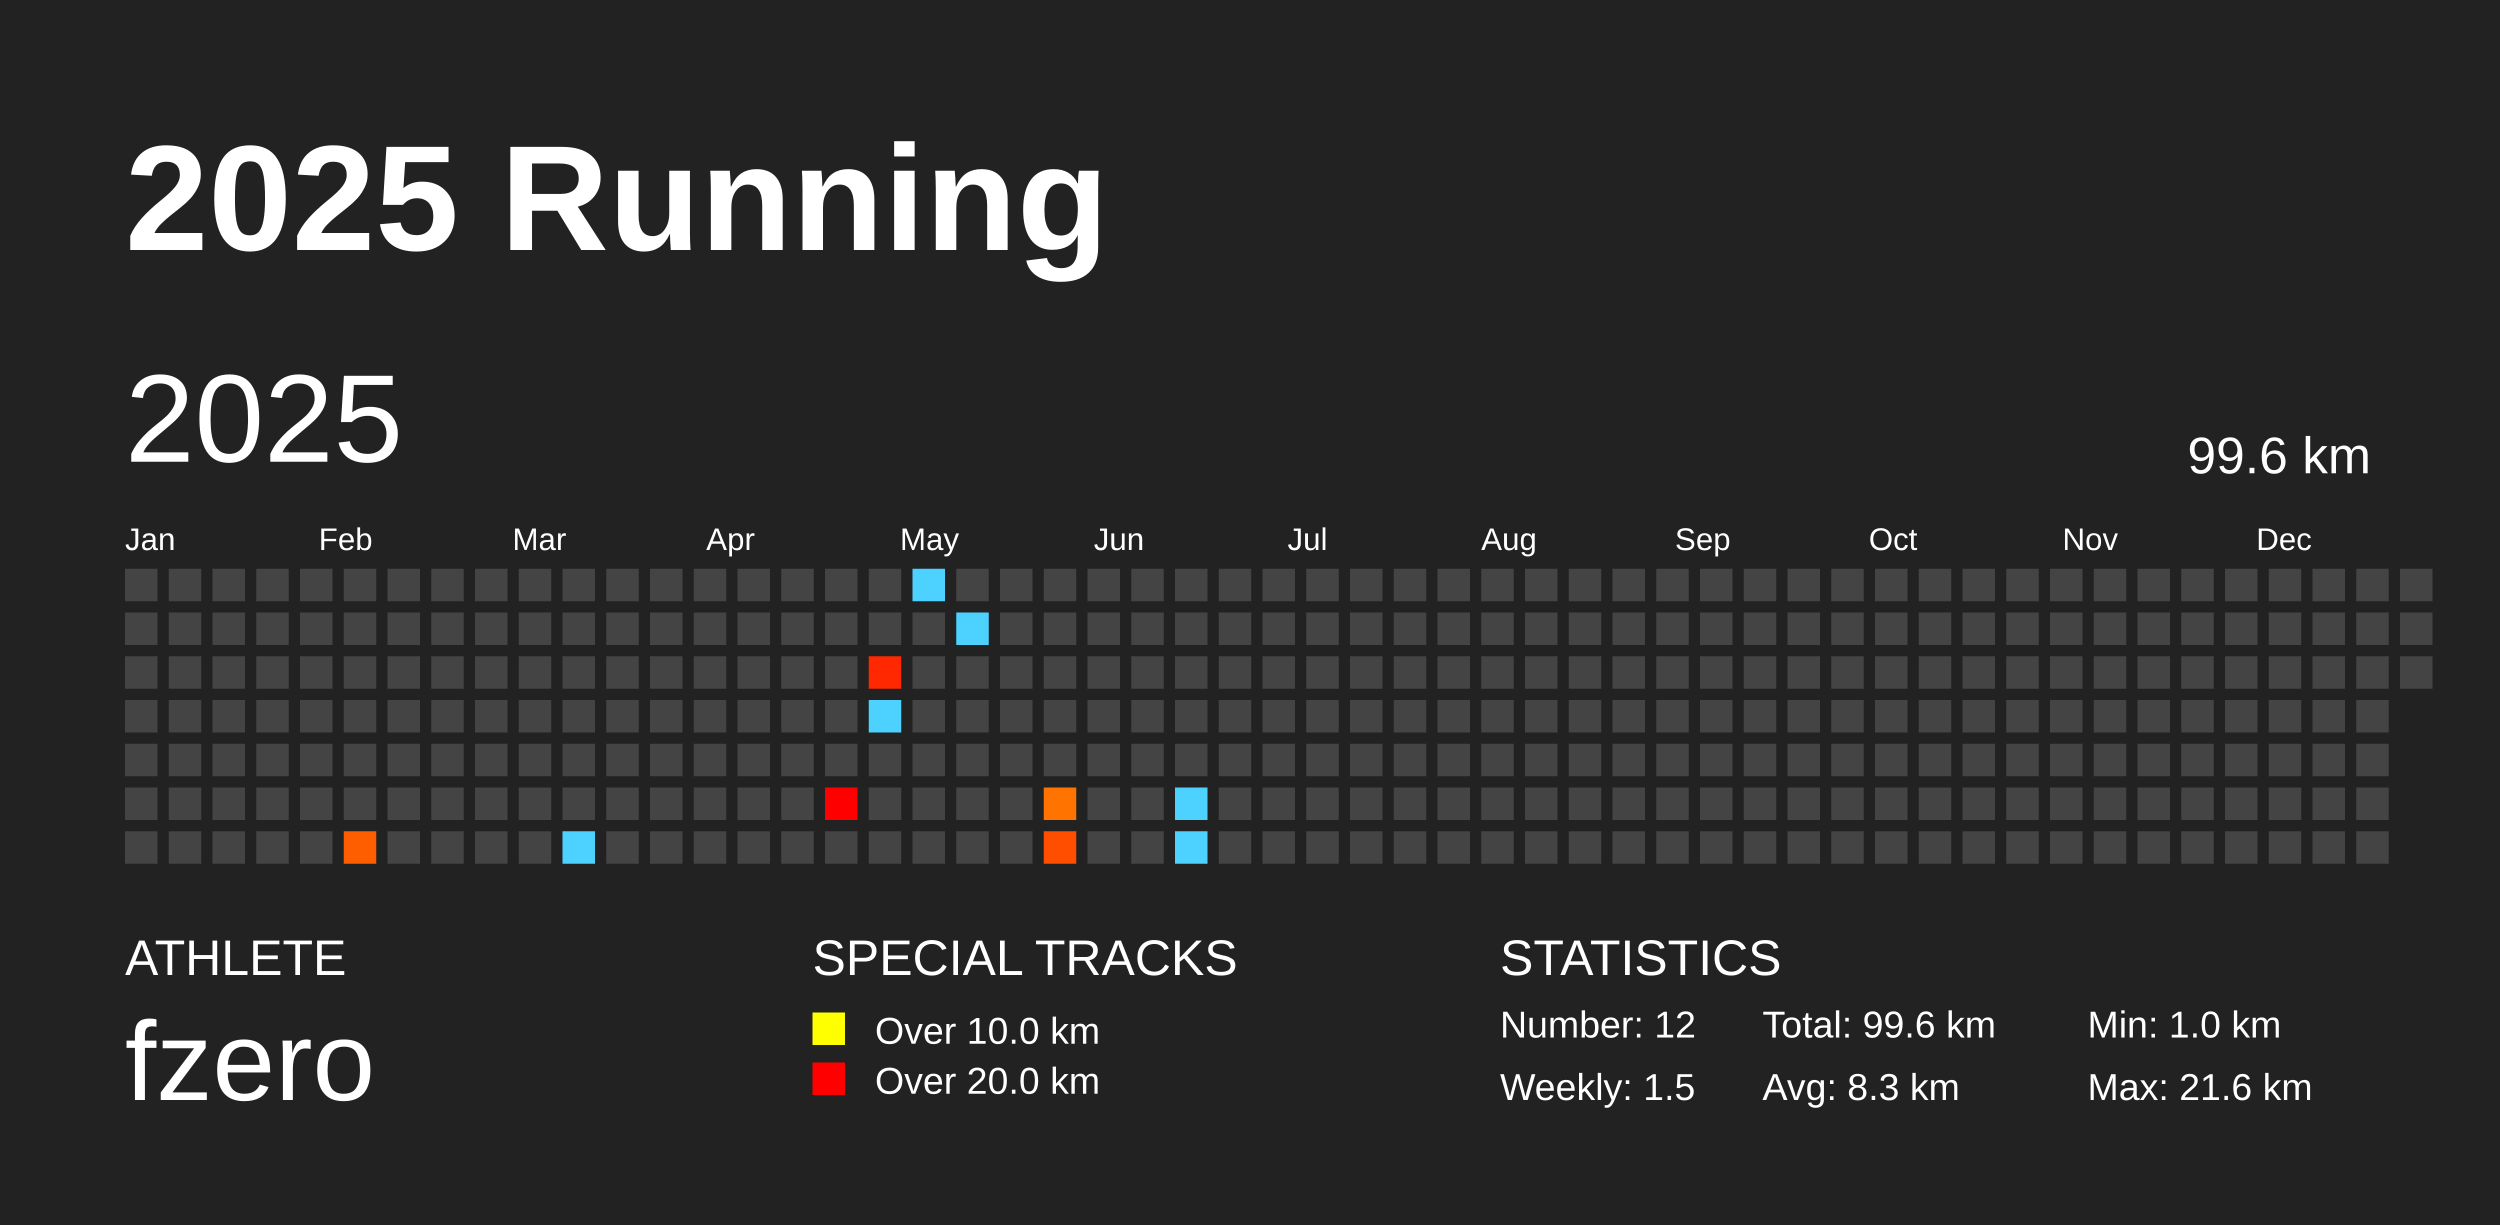
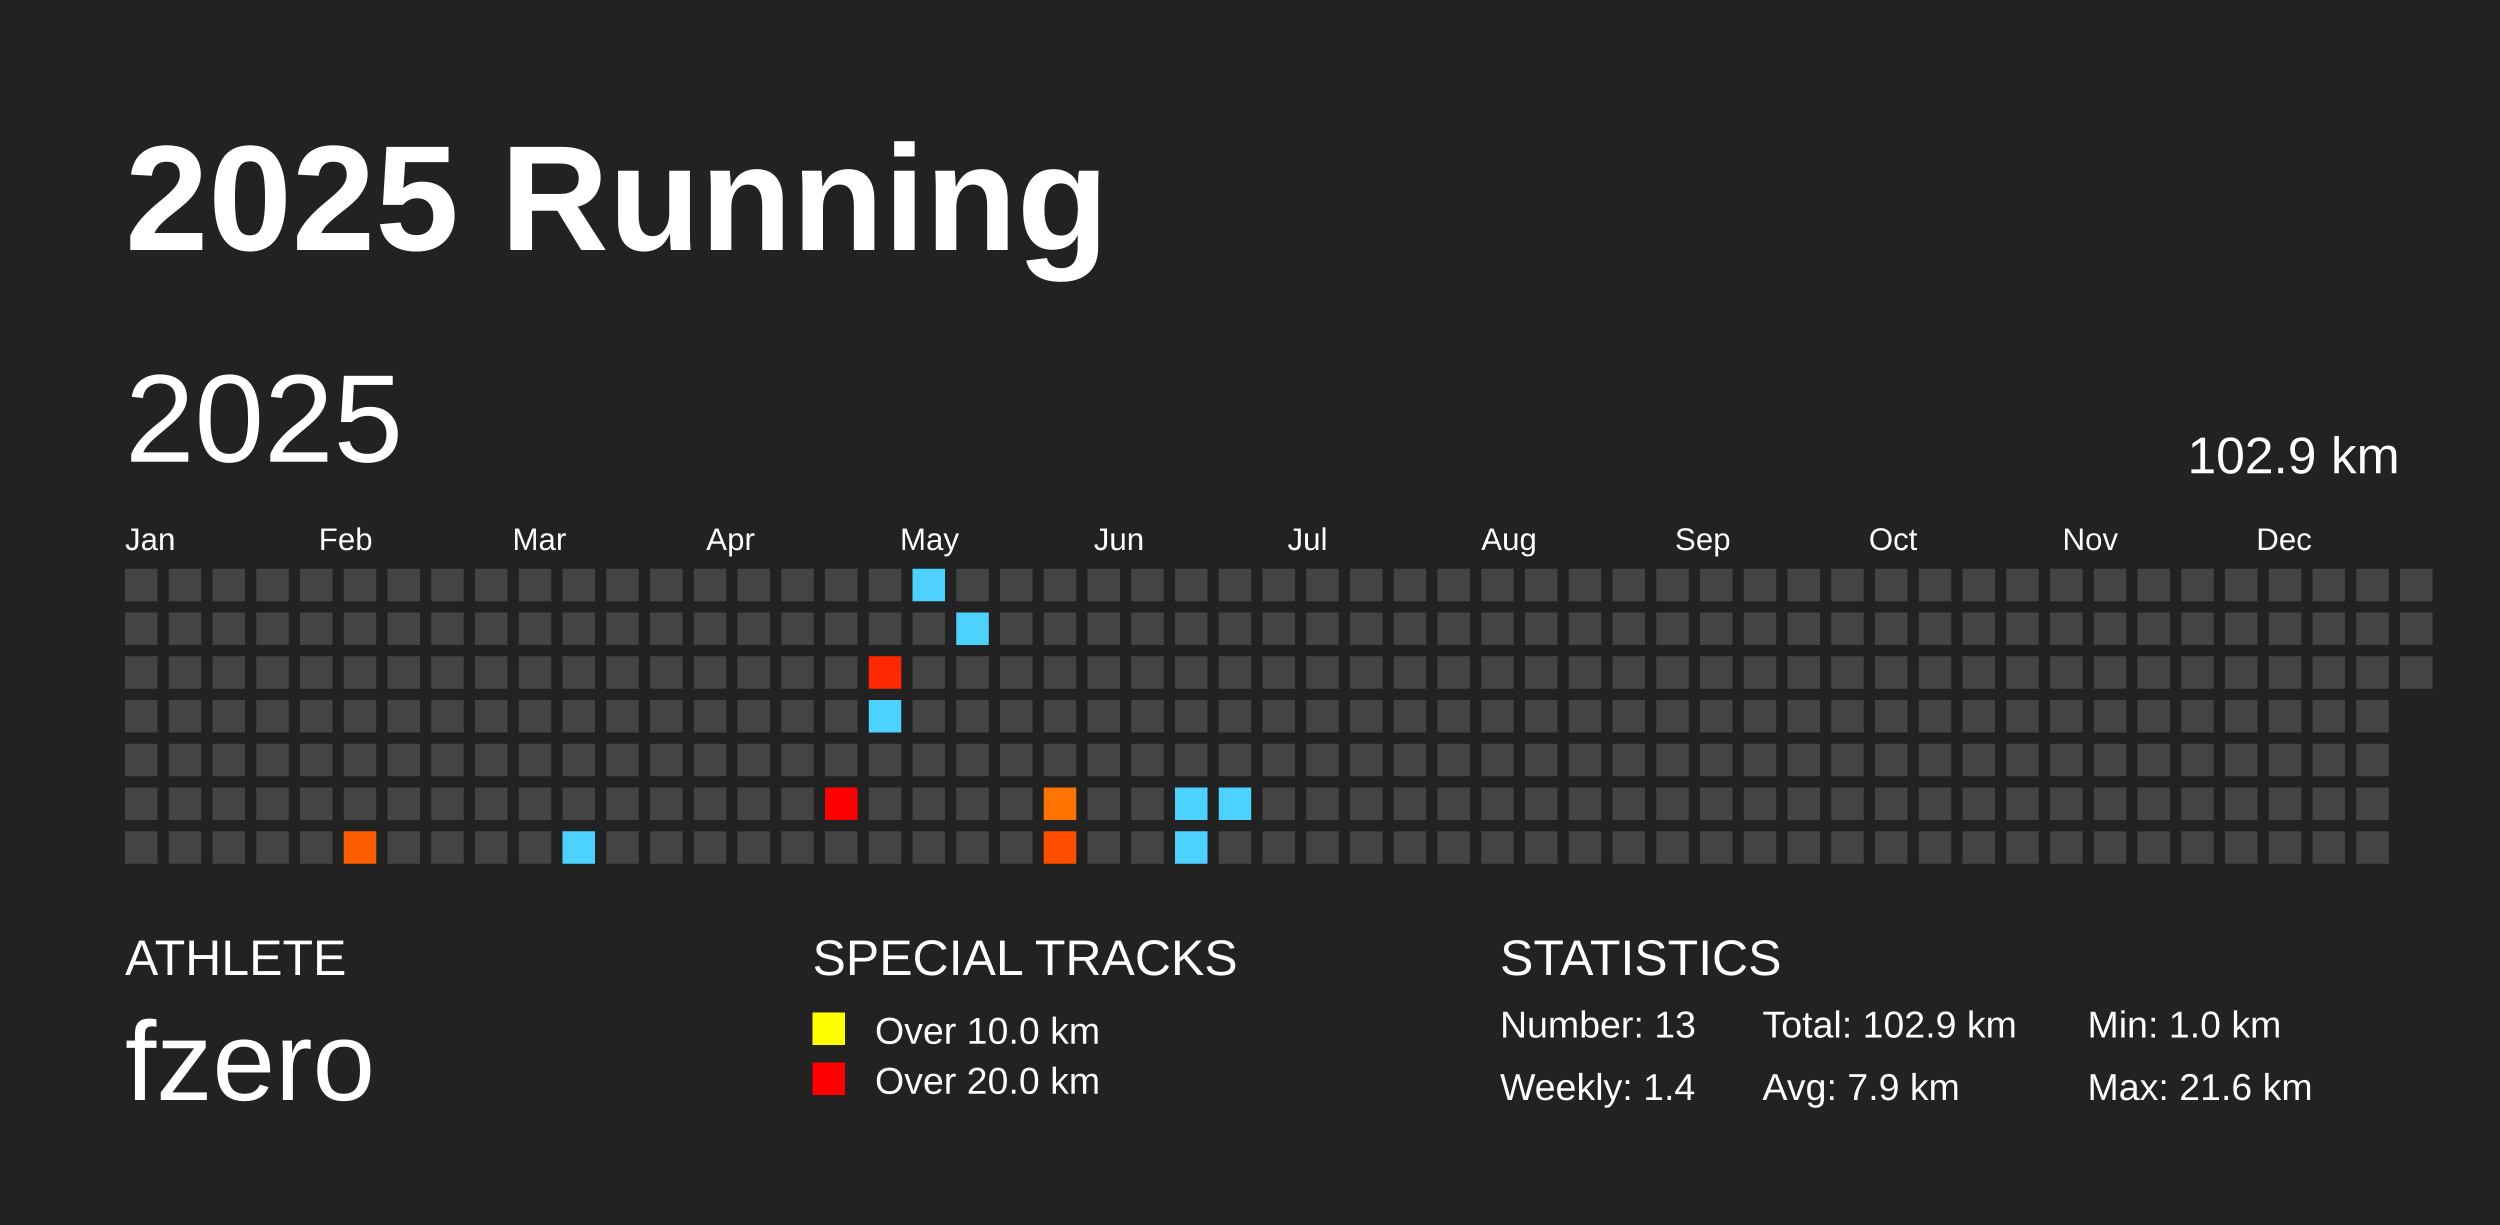
<svg xmlns="http://www.w3.org/2000/svg" baseProfile="full" height="98mm" version="1.1" viewBox="0,0,200,98" width="200mm">
  <defs />
  <rect fill="#222222" height="98" width="200" x="0" y="0" />
  <text fill="#FFFFFF" style="font-size:12px; font-family:Arial; font-weight:bold;" x="10" y="20">2025 Running</text>
  <text fill="#FFFFFF" style="font-size:4px; font-family:Arial" x="10" y="78">ATHLETE</text>
  <text fill="#FFFFFF" style="font-size:9px; font-family:Arial" x="10" y="88">fzero</text>
  <text fill="#FFFFFF" style="font-size:4px; font-family:Arial" x="65" y="78">SPECIAL TRACKS</text>
  <rect fill="yellow" height="2.6" width="2.6" x="65" y="81" />
  <text fill="#FFFFFF" style="font-size:3px; font-family:Arial" x="70" y="83.5">Over 10.0 km</text>
  <rect fill="red" height="2.6" width="2.6" x="65" y="85" />
  <text fill="#FFFFFF" style="font-size:3px; font-family:Arial" x="70" y="87.5">Over 20.0 km</text>
  <text fill="#FFFFFF" style="font-size:4px; font-family:Arial" x="120" y="78">STATISTICS</text>
-   <text fill="#FFFFFF" style="font-size:3px; font-family:Arial" x="120" y="83">Number: 12</text>
-   <text fill="#FFFFFF" style="font-size:3px; font-family:Arial" x="120" y="88">Weekly: 1.5</text>
-   <text fill="#FFFFFF" style="font-size:3px; font-family:Arial" x="141" y="83">Total: 99.6 km</text>
-   <text fill="#FFFFFF" style="font-size:3px; font-family:Arial" x="141" y="88">Avg: 8.3 km</text>
+   <text fill="#FFFFFF" style="font-size:3px; font-family:Arial" x="120" y="83">Number: 13</text>
+   <text fill="#FFFFFF" style="font-size:3px; font-family:Arial" x="120" y="88">Weekly: 1.4</text>
+   <text fill="#FFFFFF" style="font-size:3px; font-family:Arial" x="141" y="83">Total: 102.9 km</text>
+   <text fill="#FFFFFF" style="font-size:3px; font-family:Arial" x="141" y="88">Avg: 7.9 km</text>
  <text fill="#FFFFFF" style="font-size:3px; font-family:Arial" x="167" y="83">Min: 1.0 km</text>
  <text fill="#FFFFFF" style="font-size:3px; font-family:Arial" x="167" y="88">Max: 21.6 km</text>
  <text dominant-baseline="hanging" fill="#FFFFFF" style="font-size:10.0px; font-family:Arial;" x="10" y="30">2025</text>
-   <text dominant-baseline="hanging" fill="#FFFFFF" style="font-size:4.125px; font-family:Arial;" x="175" y="35">99.6 km</text>
+   <text dominant-baseline="hanging" fill="#FFFFFF" style="font-size:4.125px; font-family:Arial;" x="175" y="35">102.9 km</text>
  <text fill="#FFFFFF" style="font-size:2.5px; font-family:Arial" x="10.0" y="44">Jan</text>
  <text fill="#FFFFFF" style="font-size:2.5px; font-family:Arial" x="25.5" y="44">Feb</text>
  <text fill="#FFFFFF" style="font-size:2.5px; font-family:Arial" x="41.0" y="44">Mar</text>
  <text fill="#FFFFFF" style="font-size:2.5px; font-family:Arial" x="56.5" y="44">Apr</text>
  <text fill="#FFFFFF" style="font-size:2.5px; font-family:Arial" x="72.0" y="44">May</text>
  <text fill="#FFFFFF" style="font-size:2.5px; font-family:Arial" x="87.5" y="44">Jun</text>
  <text fill="#FFFFFF" style="font-size:2.5px; font-family:Arial" x="103.0" y="44">Jul</text>
  <text fill="#FFFFFF" style="font-size:2.5px; font-family:Arial" x="118.5" y="44">Aug</text>
  <text fill="#FFFFFF" style="font-size:2.5px; font-family:Arial" x="134.0" y="44">Sep</text>
  <text fill="#FFFFFF" style="font-size:2.5px; font-family:Arial" x="149.5" y="44">Oct</text>
  <text fill="#FFFFFF" style="font-size:2.5px; font-family:Arial" x="165.0" y="44">Nov</text>
  <text fill="#FFFFFF" style="font-size:2.5px; font-family:Arial" x="180.5" y="44">Dec</text>
  <rect fill="#444444" height="2.6" width="2.6" x="10.0" y="45.5" />
  <rect fill="#444444" height="2.6" width="2.6" x="10.0" y="49.0" />
  <rect fill="#444444" height="2.6" width="2.6" x="10.0" y="52.5" />
  <rect fill="#444444" height="2.6" width="2.6" x="10.0" y="56.0" />
  <rect fill="#444444" height="2.6" width="2.6" x="10.0" y="59.5" />
  <rect fill="#444444" height="2.6" width="2.6" x="10.0" y="63.0" />
  <rect fill="#444444" height="2.6" width="2.6" x="10.0" y="66.5" />
  <rect fill="#444444" height="2.6" width="2.6" x="13.5" y="45.5" />
  <rect fill="#444444" height="2.6" width="2.6" x="13.5" y="49.0" />
  <rect fill="#444444" height="2.6" width="2.6" x="13.5" y="52.5" />
  <rect fill="#444444" height="2.6" width="2.6" x="13.5" y="56.0" />
  <rect fill="#444444" height="2.6" width="2.6" x="13.5" y="59.5" />
  <rect fill="#444444" height="2.6" width="2.6" x="13.5" y="63.0" />
  <rect fill="#444444" height="2.6" width="2.6" x="13.5" y="66.5" />
  <rect fill="#444444" height="2.6" width="2.6" x="17.0" y="45.5" />
  <rect fill="#444444" height="2.6" width="2.6" x="17.0" y="49.0" />
  <rect fill="#444444" height="2.6" width="2.6" x="17.0" y="52.5" />
  <rect fill="#444444" height="2.6" width="2.6" x="17.0" y="56.0" />
  <rect fill="#444444" height="2.6" width="2.6" x="17.0" y="59.5" />
  <rect fill="#444444" height="2.6" width="2.6" x="17.0" y="63.0" />
  <rect fill="#444444" height="2.6" width="2.6" x="17.0" y="66.5" />
  <rect fill="#444444" height="2.6" width="2.6" x="20.5" y="45.5" />
  <rect fill="#444444" height="2.6" width="2.6" x="20.5" y="49.0" />
  <rect fill="#444444" height="2.6" width="2.6" x="20.5" y="52.5" />
  <rect fill="#444444" height="2.6" width="2.6" x="20.5" y="56.0" />
  <rect fill="#444444" height="2.6" width="2.6" x="20.5" y="59.5" />
  <rect fill="#444444" height="2.6" width="2.6" x="20.5" y="63.0" />
  <rect fill="#444444" height="2.6" width="2.6" x="20.5" y="66.5" />
  <rect fill="#444444" height="2.6" width="2.6" x="24.0" y="45.5" />
  <rect fill="#444444" height="2.6" width="2.6" x="24.0" y="49.0" />
  <rect fill="#444444" height="2.6" width="2.6" x="24.0" y="52.5" />
  <rect fill="#444444" height="2.6" width="2.6" x="24.0" y="56.0" />
  <rect fill="#444444" height="2.6" width="2.6" x="24.0" y="59.5" />
  <rect fill="#444444" height="2.6" width="2.6" x="24.0" y="63.0" />
  <rect fill="#444444" height="2.6" width="2.6" x="24.0" y="66.5" />
  <rect fill="#444444" height="2.6" width="2.6" x="27.5" y="45.5" />
  <rect fill="#444444" height="2.6" width="2.6" x="27.5" y="49.0" />
  <rect fill="#444444" height="2.6" width="2.6" x="27.5" y="52.5" />
  <rect fill="#444444" height="2.6" width="2.6" x="27.5" y="56.0" />
  <rect fill="#444444" height="2.6" width="2.6" x="27.5" y="59.5" />
  <rect fill="#444444" height="2.6" width="2.6" x="27.5" y="63.0" />
  <rect fill="#ff5e00" height="2.6" width="2.6" x="27.5" y="66.5" />
  <rect fill="#444444" height="2.6" width="2.6" x="31.0" y="45.5" />
  <rect fill="#444444" height="2.6" width="2.6" x="31.0" y="49.0" />
  <rect fill="#444444" height="2.6" width="2.6" x="31.0" y="52.5" />
  <rect fill="#444444" height="2.6" width="2.6" x="31.0" y="56.0" />
  <rect fill="#444444" height="2.6" width="2.6" x="31.0" y="59.5" />
  <rect fill="#444444" height="2.6" width="2.6" x="31.0" y="63.0" />
  <rect fill="#444444" height="2.6" width="2.6" x="31.0" y="66.5" />
  <rect fill="#444444" height="2.6" width="2.6" x="34.5" y="45.5" />
  <rect fill="#444444" height="2.6" width="2.6" x="34.5" y="49.0" />
  <rect fill="#444444" height="2.6" width="2.6" x="34.5" y="52.5" />
  <rect fill="#444444" height="2.6" width="2.6" x="34.5" y="56.0" />
  <rect fill="#444444" height="2.6" width="2.6" x="34.5" y="59.5" />
  <rect fill="#444444" height="2.6" width="2.6" x="34.5" y="63.0" />
  <rect fill="#444444" height="2.6" width="2.6" x="34.5" y="66.5" />
  <rect fill="#444444" height="2.6" width="2.6" x="38.0" y="45.5" />
  <rect fill="#444444" height="2.6" width="2.6" x="38.0" y="49.0" />
  <rect fill="#444444" height="2.6" width="2.6" x="38.0" y="52.5" />
  <rect fill="#444444" height="2.6" width="2.6" x="38.0" y="56.0" />
  <rect fill="#444444" height="2.6" width="2.6" x="38.0" y="59.5" />
  <rect fill="#444444" height="2.6" width="2.6" x="38.0" y="63.0" />
  <rect fill="#444444" height="2.6" width="2.6" x="38.0" y="66.5" />
  <rect fill="#444444" height="2.6" width="2.6" x="41.5" y="45.5" />
  <rect fill="#444444" height="2.6" width="2.6" x="41.5" y="49.0" />
  <rect fill="#444444" height="2.6" width="2.6" x="41.5" y="52.5" />
  <rect fill="#444444" height="2.6" width="2.6" x="41.5" y="56.0" />
  <rect fill="#444444" height="2.6" width="2.6" x="41.5" y="59.5" />
  <rect fill="#444444" height="2.6" width="2.6" x="41.5" y="63.0" />
  <rect fill="#444444" height="2.6" width="2.6" x="41.5" y="66.5" />
  <rect fill="#444444" height="2.6" width="2.6" x="45.0" y="45.5" />
  <rect fill="#444444" height="2.6" width="2.6" x="45.0" y="49.0" />
  <rect fill="#444444" height="2.6" width="2.6" x="45.0" y="52.5" />
  <rect fill="#444444" height="2.6" width="2.6" x="45.0" y="56.0" />
  <rect fill="#444444" height="2.6" width="2.6" x="45.0" y="59.5" />
  <rect fill="#444444" height="2.6" width="2.6" x="45.0" y="63.0" />
  <rect fill="#4dd2ff" height="2.6" width="2.6" x="45.0" y="66.5" />
  <rect fill="#444444" height="2.6" width="2.6" x="48.5" y="45.5" />
  <rect fill="#444444" height="2.6" width="2.6" x="48.5" y="49.0" />
  <rect fill="#444444" height="2.6" width="2.6" x="48.5" y="52.5" />
  <rect fill="#444444" height="2.6" width="2.6" x="48.5" y="56.0" />
  <rect fill="#444444" height="2.6" width="2.6" x="48.5" y="59.5" />
  <rect fill="#444444" height="2.6" width="2.6" x="48.5" y="63.0" />
  <rect fill="#444444" height="2.6" width="2.6" x="48.5" y="66.5" />
  <rect fill="#444444" height="2.6" width="2.6" x="52.0" y="45.5" />
  <rect fill="#444444" height="2.6" width="2.6" x="52.0" y="49.0" />
  <rect fill="#444444" height="2.6" width="2.6" x="52.0" y="52.5" />
  <rect fill="#444444" height="2.6" width="2.6" x="52.0" y="56.0" />
  <rect fill="#444444" height="2.6" width="2.6" x="52.0" y="59.5" />
  <rect fill="#444444" height="2.6" width="2.6" x="52.0" y="63.0" />
  <rect fill="#444444" height="2.6" width="2.6" x="52.0" y="66.5" />
  <rect fill="#444444" height="2.6" width="2.6" x="55.5" y="45.5" />
  <rect fill="#444444" height="2.6" width="2.6" x="55.5" y="49.0" />
  <rect fill="#444444" height="2.6" width="2.6" x="55.5" y="52.5" />
  <rect fill="#444444" height="2.6" width="2.6" x="55.5" y="56.0" />
  <rect fill="#444444" height="2.6" width="2.6" x="55.5" y="59.5" />
  <rect fill="#444444" height="2.6" width="2.6" x="55.5" y="63.0" />
  <rect fill="#444444" height="2.6" width="2.6" x="55.5" y="66.5" />
  <rect fill="#444444" height="2.6" width="2.6" x="59.0" y="45.5" />
  <rect fill="#444444" height="2.6" width="2.6" x="59.0" y="49.0" />
  <rect fill="#444444" height="2.6" width="2.6" x="59.0" y="52.5" />
  <rect fill="#444444" height="2.6" width="2.6" x="59.0" y="56.0" />
  <rect fill="#444444" height="2.6" width="2.6" x="59.0" y="59.5" />
  <rect fill="#444444" height="2.6" width="2.6" x="59.0" y="63.0" />
  <rect fill="#444444" height="2.6" width="2.6" x="59.0" y="66.5" />
  <rect fill="#444444" height="2.6" width="2.6" x="62.5" y="45.5" />
  <rect fill="#444444" height="2.6" width="2.6" x="62.5" y="49.0" />
  <rect fill="#444444" height="2.6" width="2.6" x="62.5" y="52.5" />
  <rect fill="#444444" height="2.6" width="2.6" x="62.5" y="56.0" />
  <rect fill="#444444" height="2.6" width="2.6" x="62.5" y="59.5" />
  <rect fill="#444444" height="2.6" width="2.6" x="62.5" y="63.0" />
  <rect fill="#444444" height="2.6" width="2.6" x="62.5" y="66.5" />
  <rect fill="#444444" height="2.6" width="2.6" x="66.0" y="45.5" />
  <rect fill="#444444" height="2.6" width="2.6" x="66.0" y="49.0" />
  <rect fill="#444444" height="2.6" width="2.6" x="66.0" y="52.5" />
  <rect fill="#444444" height="2.6" width="2.6" x="66.0" y="56.0" />
  <rect fill="#444444" height="2.6" width="2.6" x="66.0" y="59.5" />
  <rect fill="red" height="2.6" width="2.6" x="66.0" y="63.0" />
  <rect fill="#444444" height="2.6" width="2.6" x="66.0" y="66.5" />
  <rect fill="#444444" height="2.6" width="2.6" x="69.5" y="45.5" />
  <rect fill="#444444" height="2.6" width="2.6" x="69.5" y="49.0" />
  <rect fill="#ff2800" height="2.6" width="2.6" x="69.5" y="52.5" />
  <rect fill="#4dd2ff" height="2.6" width="2.6" x="69.5" y="56.0" />
  <rect fill="#444444" height="2.6" width="2.6" x="69.5" y="59.5" />
  <rect fill="#444444" height="2.6" width="2.6" x="69.5" y="63.0" />
  <rect fill="#444444" height="2.6" width="2.6" x="69.5" y="66.5" />
  <rect fill="#4dd2ff" height="2.6" width="2.6" x="73.0" y="45.5" />
  <rect fill="#444444" height="2.6" width="2.6" x="73.0" y="49.0" />
  <rect fill="#444444" height="2.6" width="2.6" x="73.0" y="52.5" />
  <rect fill="#444444" height="2.6" width="2.6" x="73.0" y="56.0" />
  <rect fill="#444444" height="2.6" width="2.6" x="73.0" y="59.5" />
  <rect fill="#444444" height="2.6" width="2.6" x="73.0" y="63.0" />
  <rect fill="#444444" height="2.6" width="2.6" x="73.0" y="66.5" />
  <rect fill="#444444" height="2.6" width="2.6" x="76.5" y="45.5" />
  <rect fill="#4dd2ff" height="2.6" width="2.6" x="76.5" y="49.0" />
  <rect fill="#444444" height="2.6" width="2.6" x="76.5" y="52.5" />
  <rect fill="#444444" height="2.6" width="2.6" x="76.5" y="56.0" />
  <rect fill="#444444" height="2.6" width="2.6" x="76.5" y="59.5" />
  <rect fill="#444444" height="2.6" width="2.6" x="76.5" y="63.0" />
  <rect fill="#444444" height="2.6" width="2.6" x="76.5" y="66.5" />
  <rect fill="#444444" height="2.6" width="2.6" x="80.0" y="45.5" />
  <rect fill="#444444" height="2.6" width="2.6" x="80.0" y="49.0" />
  <rect fill="#444444" height="2.6" width="2.6" x="80.0" y="52.5" />
  <rect fill="#444444" height="2.6" width="2.6" x="80.0" y="56.0" />
  <rect fill="#444444" height="2.6" width="2.6" x="80.0" y="59.5" />
  <rect fill="#444444" height="2.6" width="2.6" x="80.0" y="63.0" />
  <rect fill="#444444" height="2.6" width="2.6" x="80.0" y="66.5" />
  <rect fill="#444444" height="2.6" width="2.6" x="83.5" y="45.5" />
  <rect fill="#444444" height="2.6" width="2.6" x="83.5" y="49.0" />
  <rect fill="#444444" height="2.6" width="2.6" x="83.5" y="52.5" />
  <rect fill="#444444" height="2.6" width="2.6" x="83.5" y="56.0" />
  <rect fill="#444444" height="2.6" width="2.6" x="83.5" y="59.5" />
  <rect fill="#ff7400" height="2.6" width="2.6" x="83.5" y="63.0" />
  <rect fill="#ff4e00" height="2.6" width="2.6" x="83.5" y="66.5" />
  <rect fill="#444444" height="2.6" width="2.6" x="87.0" y="45.5" />
  <rect fill="#444444" height="2.6" width="2.6" x="87.0" y="49.0" />
  <rect fill="#444444" height="2.6" width="2.6" x="87.0" y="52.5" />
  <rect fill="#444444" height="2.6" width="2.6" x="87.0" y="56.0" />
  <rect fill="#444444" height="2.6" width="2.6" x="87.0" y="59.5" />
  <rect fill="#444444" height="2.6" width="2.6" x="87.0" y="63.0" />
  <rect fill="#444444" height="2.6" width="2.6" x="87.0" y="66.5" />
  <rect fill="#444444" height="2.6" width="2.6" x="90.5" y="45.5" />
  <rect fill="#444444" height="2.6" width="2.6" x="90.5" y="49.0" />
  <rect fill="#444444" height="2.6" width="2.6" x="90.5" y="52.5" />
  <rect fill="#444444" height="2.6" width="2.6" x="90.5" y="56.0" />
  <rect fill="#444444" height="2.6" width="2.6" x="90.5" y="59.5" />
  <rect fill="#444444" height="2.6" width="2.6" x="90.5" y="63.0" />
  <rect fill="#444444" height="2.6" width="2.6" x="90.5" y="66.5" />
  <rect fill="#444444" height="2.6" width="2.6" x="94.0" y="45.5" />
  <rect fill="#444444" height="2.6" width="2.6" x="94.0" y="49.0" />
  <rect fill="#444444" height="2.6" width="2.6" x="94.0" y="52.5" />
  <rect fill="#444444" height="2.6" width="2.6" x="94.0" y="56.0" />
  <rect fill="#444444" height="2.6" width="2.6" x="94.0" y="59.5" />
  <rect fill="#4dd2ff" height="2.6" width="2.6" x="94.0" y="63.0" />
  <rect fill="#4dd2ff" height="2.6" width="2.6" x="94.0" y="66.5" />
  <rect fill="#444444" height="2.6" width="2.6" x="97.5" y="45.5" />
  <rect fill="#444444" height="2.6" width="2.6" x="97.5" y="49.0" />
  <rect fill="#444444" height="2.6" width="2.6" x="97.5" y="52.5" />
  <rect fill="#444444" height="2.6" width="2.6" x="97.5" y="56.0" />
  <rect fill="#444444" height="2.6" width="2.6" x="97.5" y="59.5" />
-   <rect fill="#444444" height="2.6" width="2.6" x="97.5" y="63.0" />
+   <rect fill="#4dd2ff" height="2.6" width="2.6" x="97.5" y="63.0" />
  <rect fill="#444444" height="2.6" width="2.6" x="97.5" y="66.5" />
  <rect fill="#444444" height="2.6" width="2.6" x="101.0" y="45.5" />
  <rect fill="#444444" height="2.6" width="2.6" x="101.0" y="49.0" />
  <rect fill="#444444" height="2.6" width="2.6" x="101.0" y="52.5" />
  <rect fill="#444444" height="2.6" width="2.6" x="101.0" y="56.0" />
  <rect fill="#444444" height="2.6" width="2.6" x="101.0" y="59.5" />
  <rect fill="#444444" height="2.6" width="2.6" x="101.0" y="63.0" />
  <rect fill="#444444" height="2.6" width="2.6" x="101.0" y="66.5" />
  <rect fill="#444444" height="2.6" width="2.6" x="104.5" y="45.5" />
  <rect fill="#444444" height="2.6" width="2.6" x="104.5" y="49.0" />
  <rect fill="#444444" height="2.6" width="2.6" x="104.5" y="52.5" />
  <rect fill="#444444" height="2.6" width="2.6" x="104.5" y="56.0" />
  <rect fill="#444444" height="2.6" width="2.6" x="104.5" y="59.5" />
  <rect fill="#444444" height="2.6" width="2.6" x="104.5" y="63.0" />
  <rect fill="#444444" height="2.6" width="2.6" x="104.5" y="66.5" />
  <rect fill="#444444" height="2.6" width="2.6" x="108.0" y="45.5" />
  <rect fill="#444444" height="2.6" width="2.6" x="108.0" y="49.0" />
  <rect fill="#444444" height="2.6" width="2.6" x="108.0" y="52.5" />
  <rect fill="#444444" height="2.6" width="2.6" x="108.0" y="56.0" />
  <rect fill="#444444" height="2.6" width="2.6" x="108.0" y="59.5" />
  <rect fill="#444444" height="2.6" width="2.6" x="108.0" y="63.0" />
  <rect fill="#444444" height="2.6" width="2.6" x="108.0" y="66.5" />
  <rect fill="#444444" height="2.6" width="2.6" x="111.5" y="45.5" />
  <rect fill="#444444" height="2.6" width="2.6" x="111.5" y="49.0" />
  <rect fill="#444444" height="2.6" width="2.6" x="111.5" y="52.5" />
  <rect fill="#444444" height="2.6" width="2.6" x="111.5" y="56.0" />
  <rect fill="#444444" height="2.6" width="2.6" x="111.5" y="59.5" />
  <rect fill="#444444" height="2.6" width="2.6" x="111.5" y="63.0" />
  <rect fill="#444444" height="2.6" width="2.6" x="111.5" y="66.5" />
  <rect fill="#444444" height="2.6" width="2.6" x="115.0" y="45.5" />
  <rect fill="#444444" height="2.6" width="2.6" x="115.0" y="49.0" />
  <rect fill="#444444" height="2.6" width="2.6" x="115.0" y="52.5" />
  <rect fill="#444444" height="2.6" width="2.6" x="115.0" y="56.0" />
  <rect fill="#444444" height="2.6" width="2.6" x="115.0" y="59.5" />
  <rect fill="#444444" height="2.6" width="2.6" x="115.0" y="63.0" />
  <rect fill="#444444" height="2.6" width="2.6" x="115.0" y="66.5" />
  <rect fill="#444444" height="2.6" width="2.6" x="118.5" y="45.5" />
  <rect fill="#444444" height="2.6" width="2.6" x="118.5" y="49.0" />
  <rect fill="#444444" height="2.6" width="2.6" x="118.5" y="52.5" />
  <rect fill="#444444" height="2.6" width="2.6" x="118.5" y="56.0" />
  <rect fill="#444444" height="2.6" width="2.6" x="118.5" y="59.5" />
  <rect fill="#444444" height="2.6" width="2.6" x="118.5" y="63.0" />
  <rect fill="#444444" height="2.6" width="2.6" x="118.5" y="66.5" />
  <rect fill="#444444" height="2.6" width="2.6" x="122.0" y="45.5" />
  <rect fill="#444444" height="2.6" width="2.6" x="122.0" y="49.0" />
  <rect fill="#444444" height="2.6" width="2.6" x="122.0" y="52.5" />
  <rect fill="#444444" height="2.6" width="2.6" x="122.0" y="56.0" />
  <rect fill="#444444" height="2.6" width="2.6" x="122.0" y="59.5" />
  <rect fill="#444444" height="2.6" width="2.6" x="122.0" y="63.0" />
  <rect fill="#444444" height="2.6" width="2.6" x="122.0" y="66.5" />
  <rect fill="#444444" height="2.6" width="2.6" x="125.5" y="45.5" />
  <rect fill="#444444" height="2.6" width="2.6" x="125.5" y="49.0" />
  <rect fill="#444444" height="2.6" width="2.6" x="125.5" y="52.5" />
  <rect fill="#444444" height="2.6" width="2.6" x="125.5" y="56.0" />
  <rect fill="#444444" height="2.6" width="2.6" x="125.5" y="59.5" />
  <rect fill="#444444" height="2.6" width="2.6" x="125.5" y="63.0" />
  <rect fill="#444444" height="2.6" width="2.6" x="125.5" y="66.5" />
  <rect fill="#444444" height="2.6" width="2.6" x="129.0" y="45.5" />
  <rect fill="#444444" height="2.6" width="2.6" x="129.0" y="49.0" />
  <rect fill="#444444" height="2.6" width="2.6" x="129.0" y="52.5" />
  <rect fill="#444444" height="2.6" width="2.6" x="129.0" y="56.0" />
  <rect fill="#444444" height="2.6" width="2.6" x="129.0" y="59.5" />
  <rect fill="#444444" height="2.6" width="2.6" x="129.0" y="63.0" />
  <rect fill="#444444" height="2.6" width="2.6" x="129.0" y="66.5" />
  <rect fill="#444444" height="2.6" width="2.6" x="132.5" y="45.5" />
  <rect fill="#444444" height="2.6" width="2.6" x="132.5" y="49.0" />
  <rect fill="#444444" height="2.6" width="2.6" x="132.5" y="52.5" />
  <rect fill="#444444" height="2.6" width="2.6" x="132.5" y="56.0" />
  <rect fill="#444444" height="2.6" width="2.6" x="132.5" y="59.5" />
  <rect fill="#444444" height="2.6" width="2.6" x="132.5" y="63.0" />
  <rect fill="#444444" height="2.6" width="2.6" x="132.5" y="66.5" />
  <rect fill="#444444" height="2.6" width="2.6" x="136.0" y="45.5" />
  <rect fill="#444444" height="2.6" width="2.6" x="136.0" y="49.0" />
  <rect fill="#444444" height="2.6" width="2.6" x="136.0" y="52.5" />
  <rect fill="#444444" height="2.6" width="2.6" x="136.0" y="56.0" />
  <rect fill="#444444" height="2.6" width="2.6" x="136.0" y="59.5" />
  <rect fill="#444444" height="2.6" width="2.6" x="136.0" y="63.0" />
  <rect fill="#444444" height="2.6" width="2.6" x="136.0" y="66.5" />
  <rect fill="#444444" height="2.6" width="2.6" x="139.5" y="45.5" />
  <rect fill="#444444" height="2.6" width="2.6" x="139.5" y="49.0" />
  <rect fill="#444444" height="2.6" width="2.6" x="139.5" y="52.5" />
  <rect fill="#444444" height="2.6" width="2.6" x="139.5" y="56.0" />
  <rect fill="#444444" height="2.6" width="2.6" x="139.5" y="59.5" />
  <rect fill="#444444" height="2.6" width="2.6" x="139.5" y="63.0" />
  <rect fill="#444444" height="2.6" width="2.6" x="139.5" y="66.5" />
  <rect fill="#444444" height="2.6" width="2.6" x="143.0" y="45.5" />
  <rect fill="#444444" height="2.6" width="2.6" x="143.0" y="49.0" />
  <rect fill="#444444" height="2.6" width="2.6" x="143.0" y="52.5" />
  <rect fill="#444444" height="2.6" width="2.6" x="143.0" y="56.0" />
  <rect fill="#444444" height="2.6" width="2.6" x="143.0" y="59.5" />
  <rect fill="#444444" height="2.6" width="2.6" x="143.0" y="63.0" />
  <rect fill="#444444" height="2.6" width="2.6" x="143.0" y="66.5" />
  <rect fill="#444444" height="2.6" width="2.6" x="146.5" y="45.5" />
  <rect fill="#444444" height="2.6" width="2.6" x="146.5" y="49.0" />
  <rect fill="#444444" height="2.6" width="2.6" x="146.5" y="52.5" />
  <rect fill="#444444" height="2.6" width="2.6" x="146.5" y="56.0" />
  <rect fill="#444444" height="2.6" width="2.6" x="146.5" y="59.5" />
  <rect fill="#444444" height="2.6" width="2.6" x="146.5" y="63.0" />
  <rect fill="#444444" height="2.6" width="2.6" x="146.5" y="66.5" />
  <rect fill="#444444" height="2.6" width="2.6" x="150.0" y="45.5" />
  <rect fill="#444444" height="2.6" width="2.6" x="150.0" y="49.0" />
  <rect fill="#444444" height="2.6" width="2.6" x="150.0" y="52.5" />
  <rect fill="#444444" height="2.6" width="2.6" x="150.0" y="56.0" />
  <rect fill="#444444" height="2.6" width="2.6" x="150.0" y="59.5" />
  <rect fill="#444444" height="2.6" width="2.6" x="150.0" y="63.0" />
  <rect fill="#444444" height="2.6" width="2.6" x="150.0" y="66.5" />
  <rect fill="#444444" height="2.6" width="2.6" x="153.5" y="45.5" />
  <rect fill="#444444" height="2.6" width="2.6" x="153.5" y="49.0" />
  <rect fill="#444444" height="2.6" width="2.6" x="153.5" y="52.5" />
  <rect fill="#444444" height="2.6" width="2.6" x="153.5" y="56.0" />
  <rect fill="#444444" height="2.6" width="2.6" x="153.5" y="59.5" />
  <rect fill="#444444" height="2.6" width="2.6" x="153.5" y="63.0" />
  <rect fill="#444444" height="2.6" width="2.6" x="153.5" y="66.5" />
  <rect fill="#444444" height="2.6" width="2.6" x="157.0" y="45.5" />
  <rect fill="#444444" height="2.6" width="2.6" x="157.0" y="49.0" />
  <rect fill="#444444" height="2.6" width="2.6" x="157.0" y="52.5" />
  <rect fill="#444444" height="2.6" width="2.6" x="157.0" y="56.0" />
  <rect fill="#444444" height="2.6" width="2.6" x="157.0" y="59.5" />
  <rect fill="#444444" height="2.6" width="2.6" x="157.0" y="63.0" />
  <rect fill="#444444" height="2.6" width="2.6" x="157.0" y="66.5" />
  <rect fill="#444444" height="2.6" width="2.6" x="160.5" y="45.5" />
  <rect fill="#444444" height="2.6" width="2.6" x="160.5" y="49.0" />
  <rect fill="#444444" height="2.6" width="2.6" x="160.5" y="52.5" />
  <rect fill="#444444" height="2.6" width="2.6" x="160.5" y="56.0" />
  <rect fill="#444444" height="2.6" width="2.6" x="160.5" y="59.5" />
  <rect fill="#444444" height="2.6" width="2.6" x="160.5" y="63.0" />
  <rect fill="#444444" height="2.6" width="2.6" x="160.5" y="66.5" />
  <rect fill="#444444" height="2.6" width="2.6" x="164.0" y="45.5" />
  <rect fill="#444444" height="2.6" width="2.6" x="164.0" y="49.0" />
  <rect fill="#444444" height="2.6" width="2.6" x="164.0" y="52.5" />
  <rect fill="#444444" height="2.6" width="2.6" x="164.0" y="56.0" />
  <rect fill="#444444" height="2.6" width="2.6" x="164.0" y="59.5" />
  <rect fill="#444444" height="2.6" width="2.6" x="164.0" y="63.0" />
  <rect fill="#444444" height="2.6" width="2.6" x="164.0" y="66.5" />
  <rect fill="#444444" height="2.6" width="2.6" x="167.5" y="45.5" />
  <rect fill="#444444" height="2.6" width="2.6" x="167.5" y="49.0" />
  <rect fill="#444444" height="2.6" width="2.6" x="167.5" y="52.5" />
  <rect fill="#444444" height="2.6" width="2.6" x="167.5" y="56.0" />
  <rect fill="#444444" height="2.6" width="2.6" x="167.5" y="59.5" />
  <rect fill="#444444" height="2.6" width="2.6" x="167.5" y="63.0" />
  <rect fill="#444444" height="2.6" width="2.6" x="167.5" y="66.5" />
  <rect fill="#444444" height="2.6" width="2.6" x="171.0" y="45.5" />
  <rect fill="#444444" height="2.6" width="2.6" x="171.0" y="49.0" />
  <rect fill="#444444" height="2.6" width="2.6" x="171.0" y="52.5" />
  <rect fill="#444444" height="2.6" width="2.6" x="171.0" y="56.0" />
  <rect fill="#444444" height="2.6" width="2.6" x="171.0" y="59.5" />
  <rect fill="#444444" height="2.6" width="2.6" x="171.0" y="63.0" />
  <rect fill="#444444" height="2.6" width="2.6" x="171.0" y="66.5" />
  <rect fill="#444444" height="2.6" width="2.6" x="174.5" y="45.5" />
  <rect fill="#444444" height="2.6" width="2.6" x="174.5" y="49.0" />
  <rect fill="#444444" height="2.6" width="2.6" x="174.5" y="52.5" />
  <rect fill="#444444" height="2.6" width="2.6" x="174.5" y="56.0" />
  <rect fill="#444444" height="2.6" width="2.6" x="174.5" y="59.5" />
  <rect fill="#444444" height="2.6" width="2.6" x="174.5" y="63.0" />
  <rect fill="#444444" height="2.6" width="2.6" x="174.5" y="66.5" />
  <rect fill="#444444" height="2.6" width="2.6" x="178.0" y="45.5" />
  <rect fill="#444444" height="2.6" width="2.6" x="178.0" y="49.0" />
  <rect fill="#444444" height="2.6" width="2.6" x="178.0" y="52.5" />
  <rect fill="#444444" height="2.6" width="2.6" x="178.0" y="56.0" />
  <rect fill="#444444" height="2.6" width="2.6" x="178.0" y="59.5" />
  <rect fill="#444444" height="2.6" width="2.6" x="178.0" y="63.0" />
  <rect fill="#444444" height="2.6" width="2.6" x="178.0" y="66.5" />
  <rect fill="#444444" height="2.6" width="2.6" x="181.5" y="45.5" />
  <rect fill="#444444" height="2.6" width="2.6" x="181.5" y="49.0" />
  <rect fill="#444444" height="2.6" width="2.6" x="181.5" y="52.5" />
  <rect fill="#444444" height="2.6" width="2.6" x="181.5" y="56.0" />
  <rect fill="#444444" height="2.6" width="2.6" x="181.5" y="59.5" />
  <rect fill="#444444" height="2.6" width="2.6" x="181.5" y="63.0" />
  <rect fill="#444444" height="2.6" width="2.6" x="181.5" y="66.5" />
  <rect fill="#444444" height="2.6" width="2.6" x="185.0" y="45.5" />
  <rect fill="#444444" height="2.6" width="2.6" x="185.0" y="49.0" />
  <rect fill="#444444" height="2.6" width="2.6" x="185.0" y="52.5" />
  <rect fill="#444444" height="2.6" width="2.6" x="185.0" y="56.0" />
  <rect fill="#444444" height="2.6" width="2.6" x="185.0" y="59.5" />
  <rect fill="#444444" height="2.6" width="2.6" x="185.0" y="63.0" />
  <rect fill="#444444" height="2.6" width="2.6" x="185.0" y="66.5" />
  <rect fill="#444444" height="2.6" width="2.6" x="188.5" y="45.5" />
  <rect fill="#444444" height="2.6" width="2.6" x="188.5" y="49.0" />
  <rect fill="#444444" height="2.6" width="2.6" x="188.5" y="52.5" />
  <rect fill="#444444" height="2.6" width="2.6" x="188.5" y="56.0" />
  <rect fill="#444444" height="2.6" width="2.6" x="188.5" y="59.5" />
  <rect fill="#444444" height="2.6" width="2.6" x="188.5" y="63.0" />
  <rect fill="#444444" height="2.6" width="2.6" x="188.5" y="66.5" />
  <rect fill="#444444" height="2.6" width="2.6" x="192.0" y="45.5" />
  <rect fill="#444444" height="2.6" width="2.6" x="192.0" y="49.0" />
  <rect fill="#444444" height="2.6" width="2.6" x="192.0" y="52.5" />
</svg>
